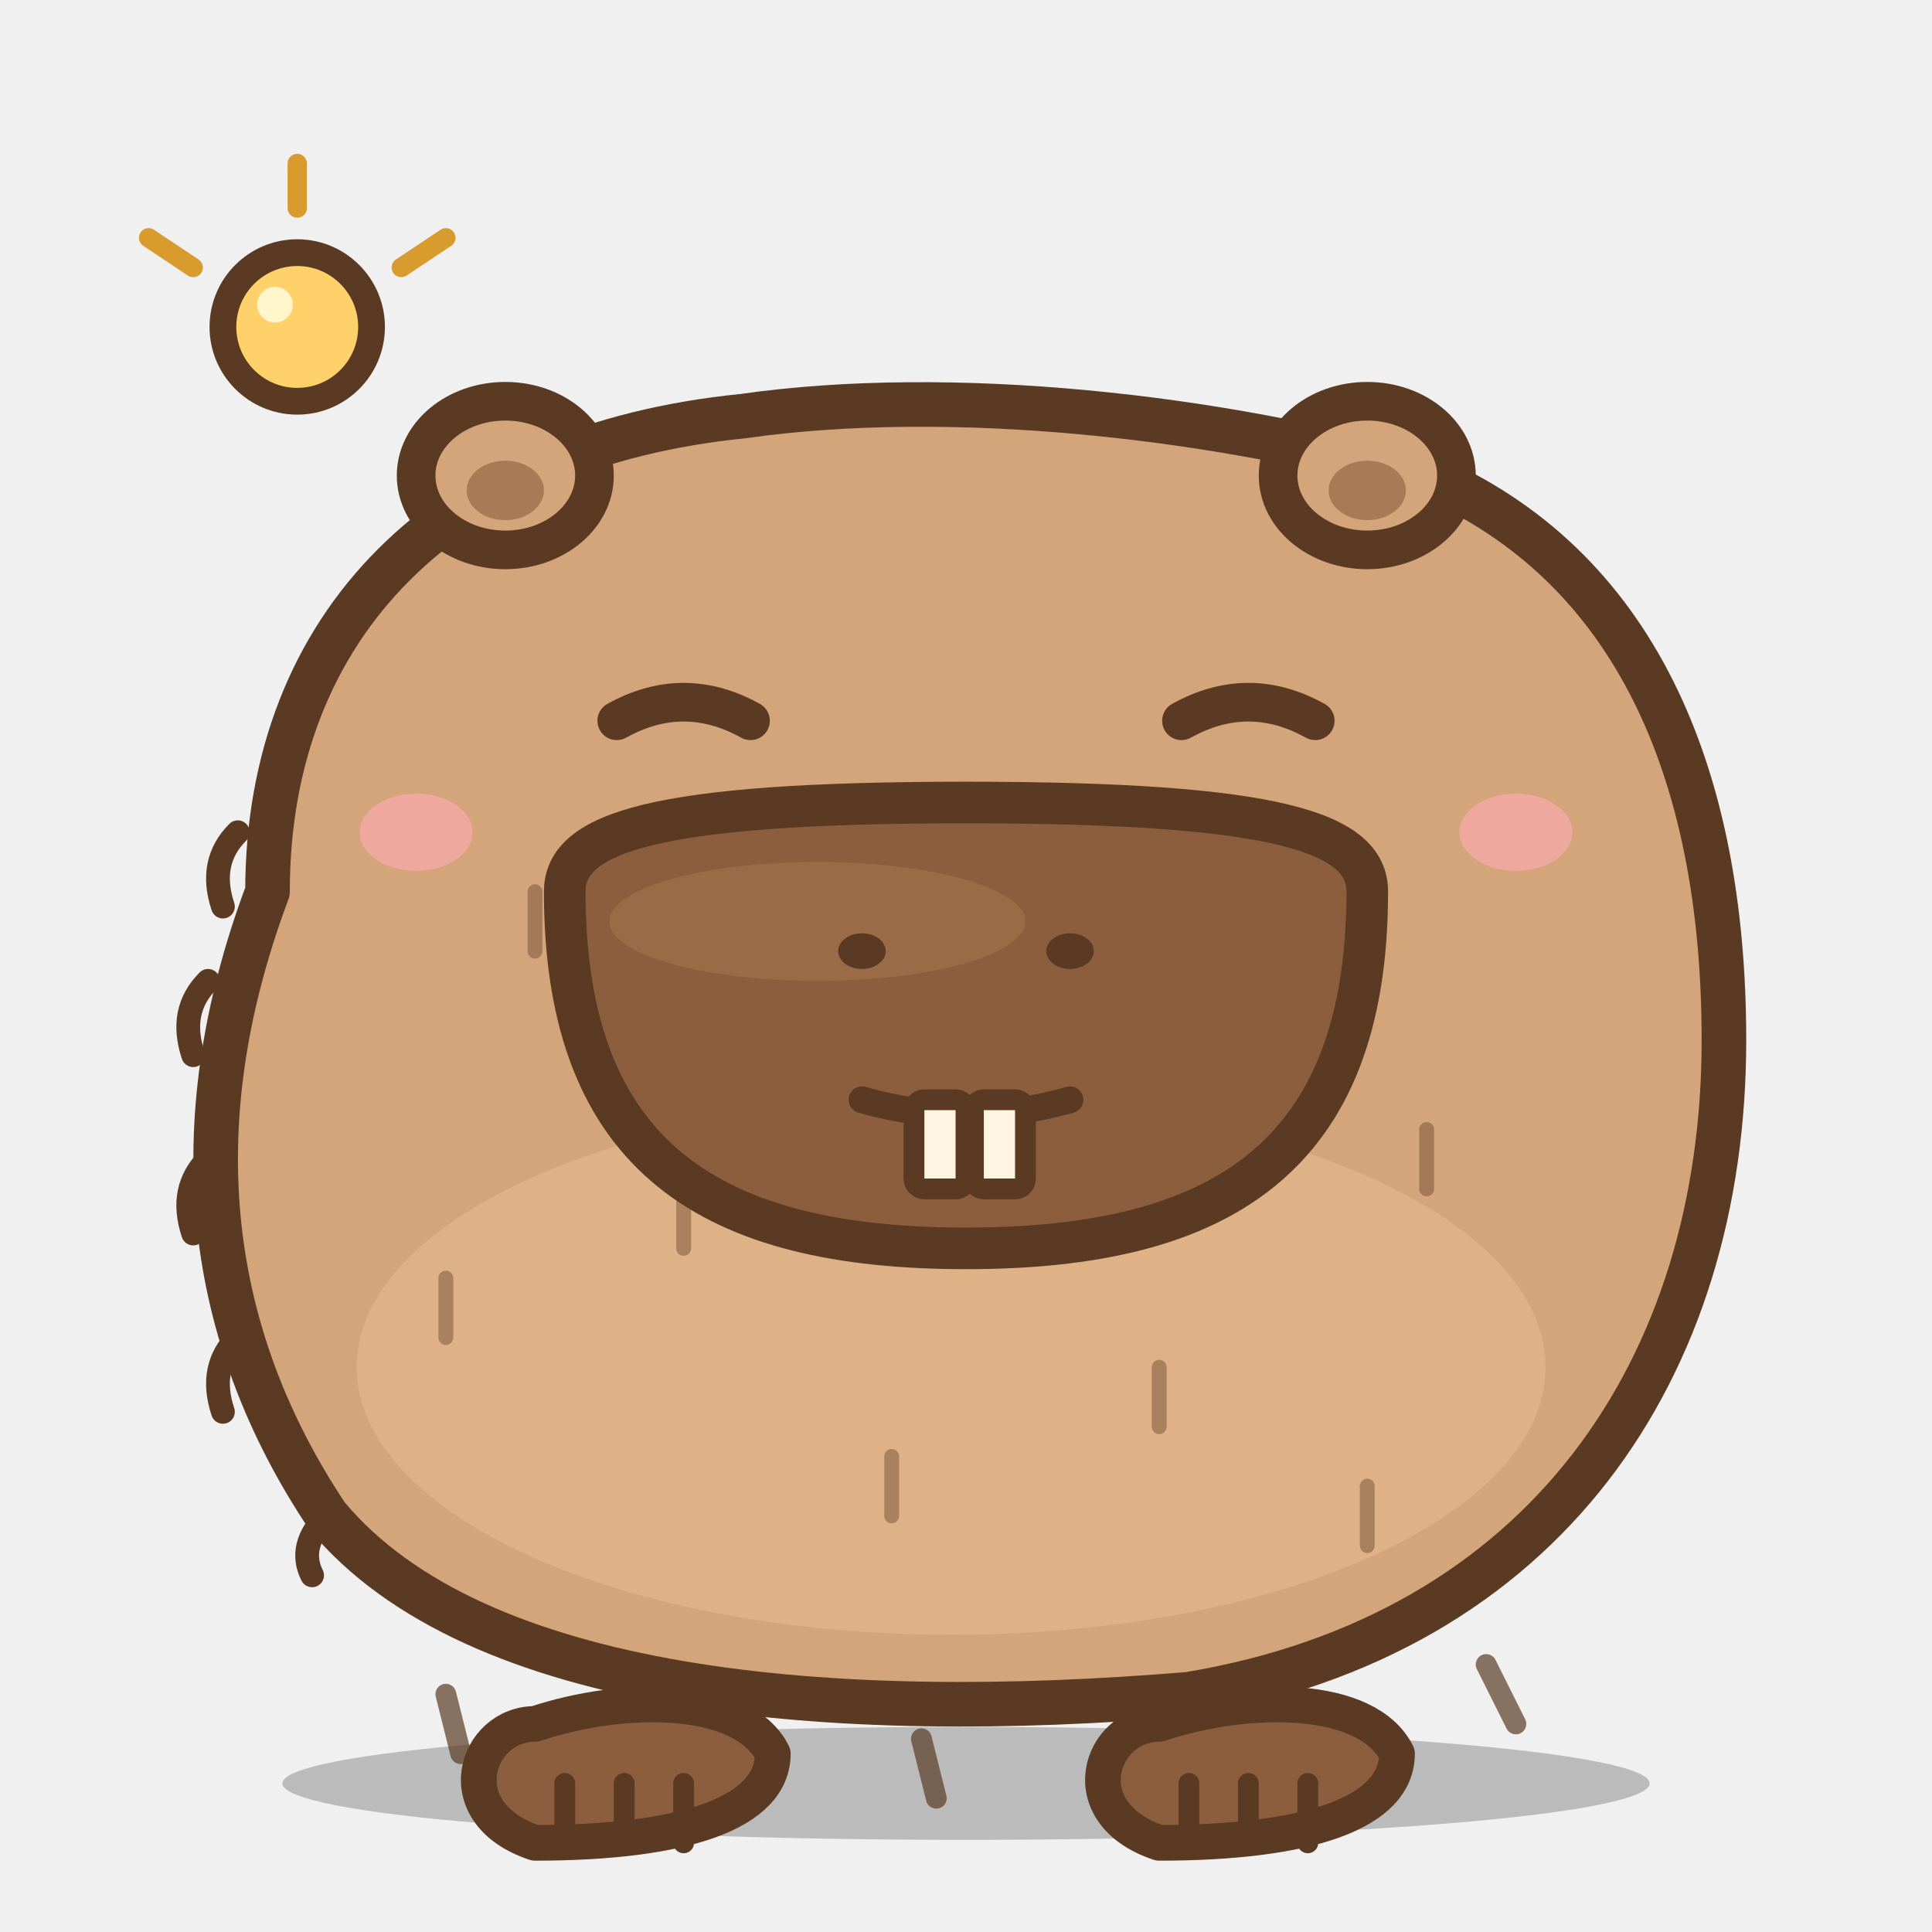
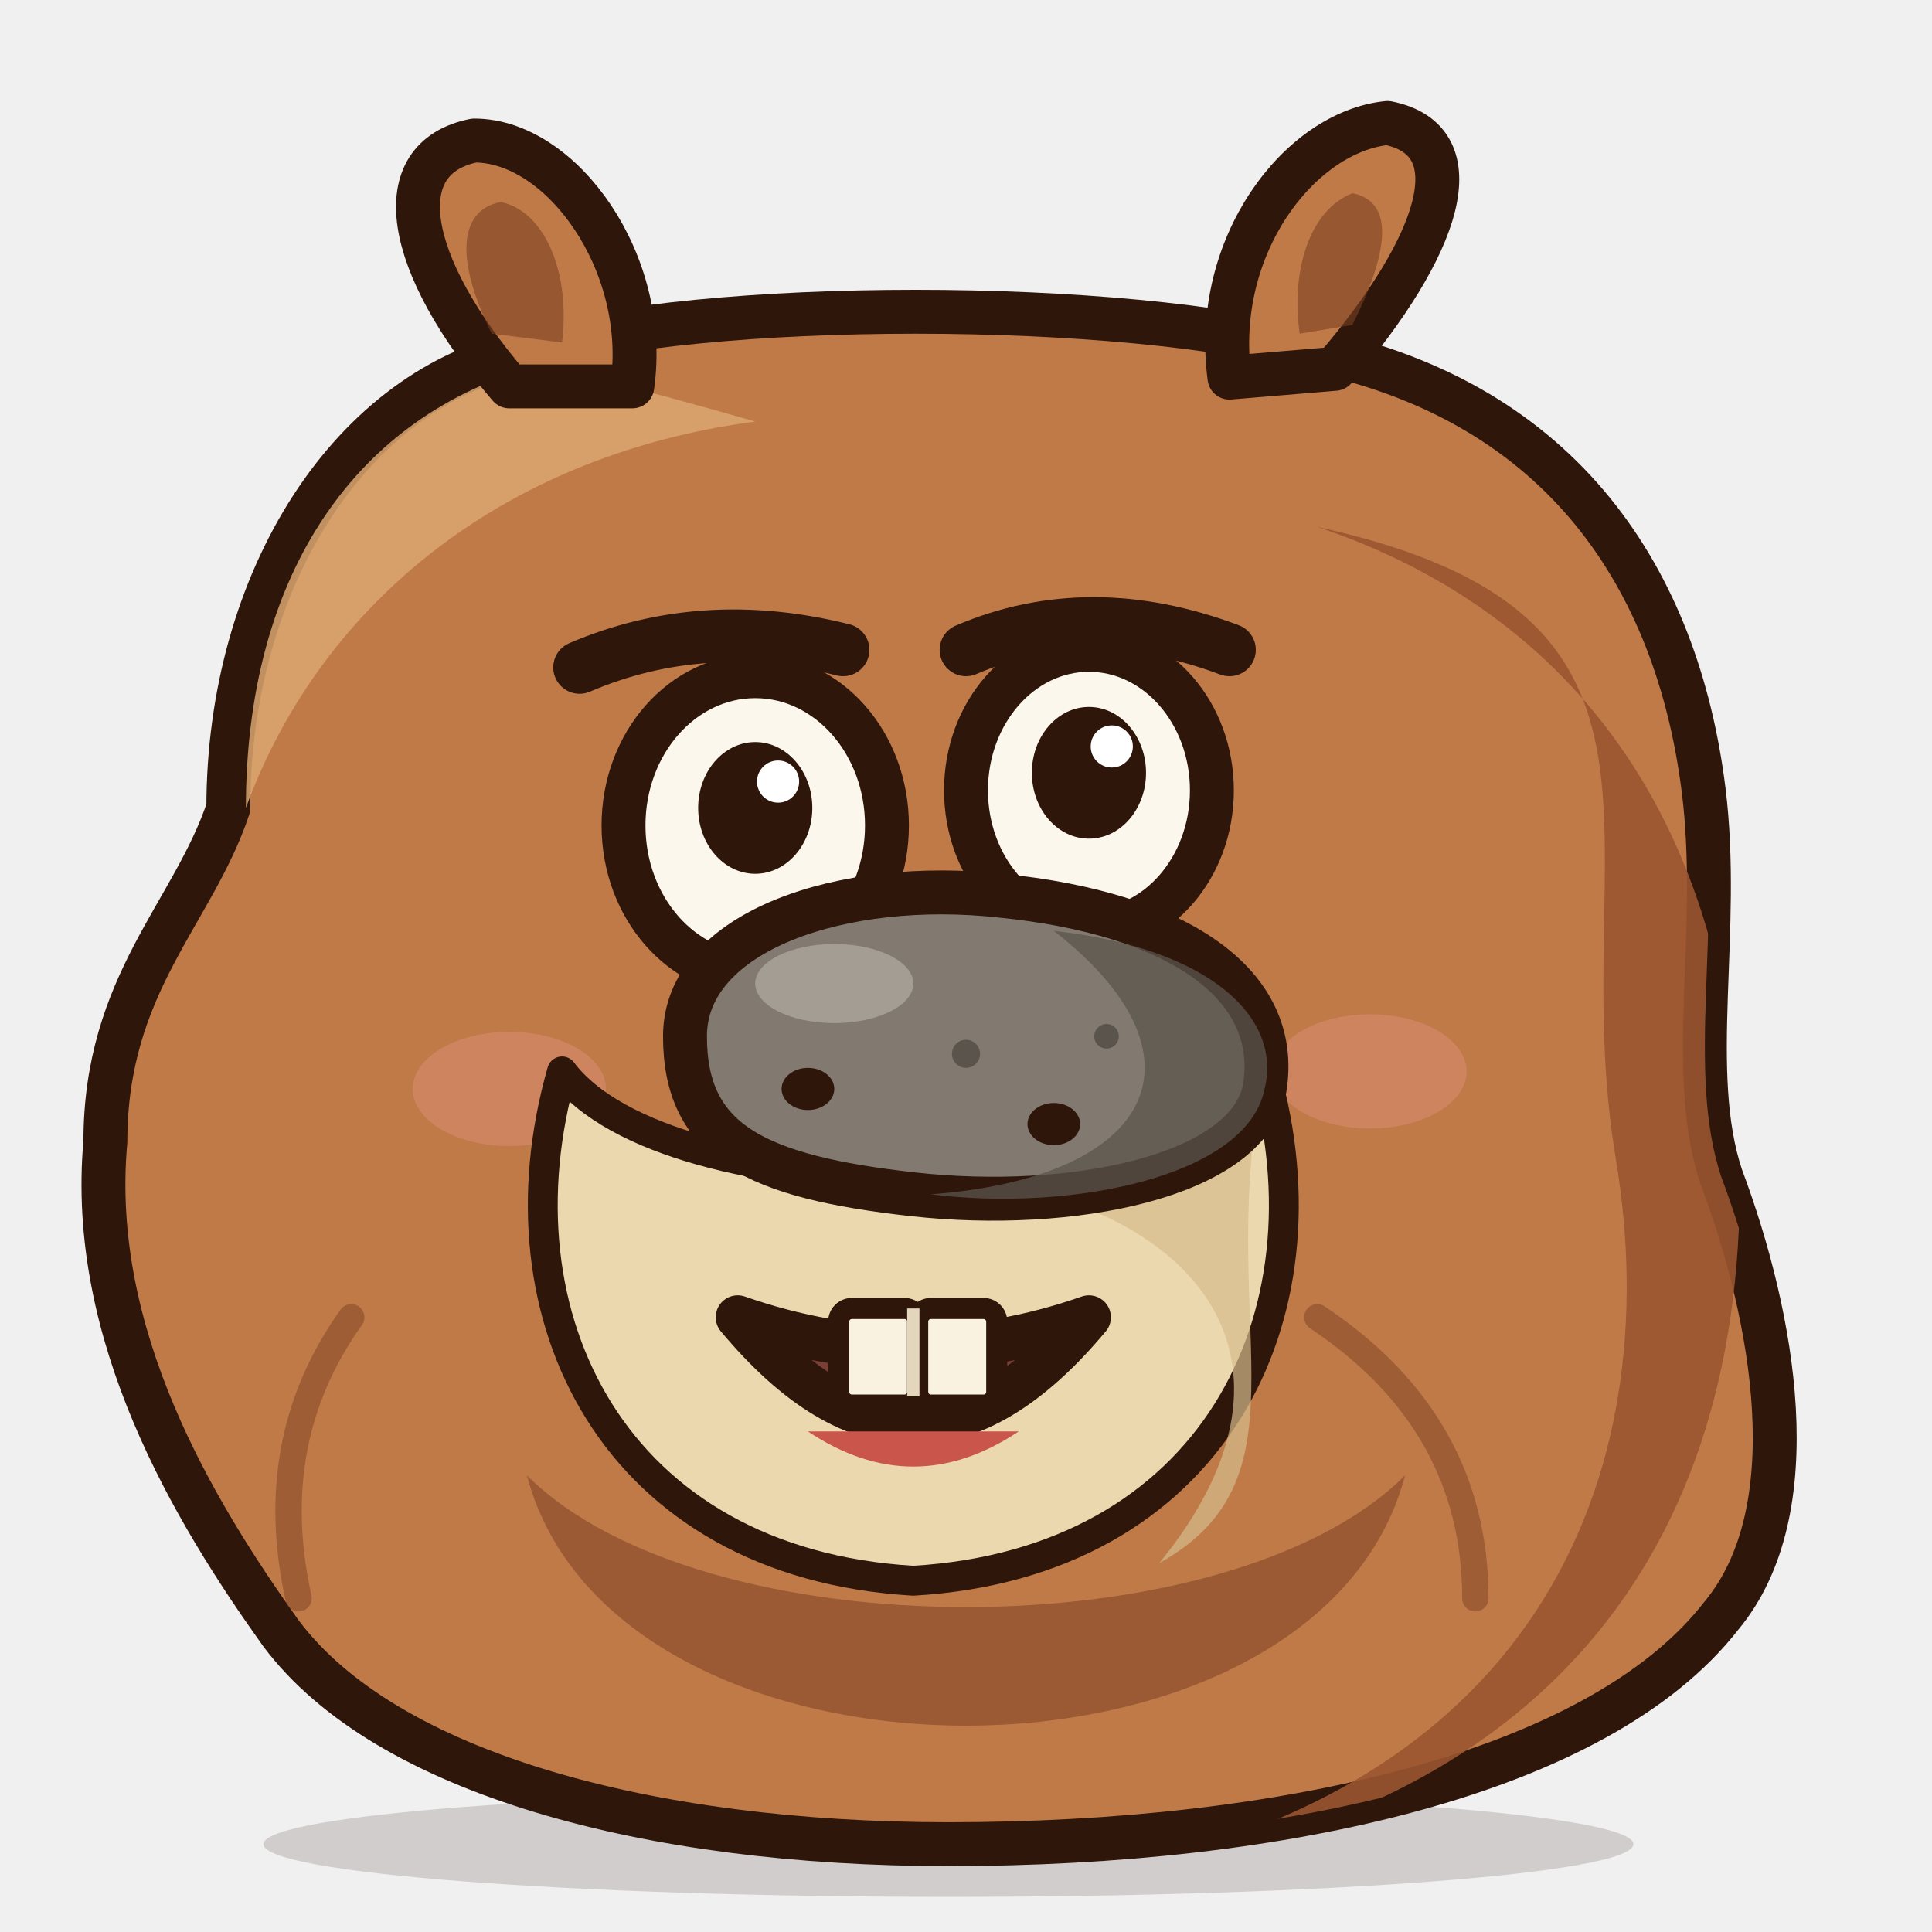
- <svg xmlns="http://www.w3.org/2000/svg" viewBox="0 0 130 130" width="1024" height="1024">
-   <ellipse cx="65" cy="120" rx="46" ry="3.8" fill="rgba(0,0,0,0.22)" />
-   <path d="M 18 60 C 18 42, 30 30, 50 28 C 64 26, 82 28, 96 32 C 110 38, 116 52, 116 70 C 116 92, 104 110, 80 114 C 56 116, 32 114, 22 102 C 14 90, 12 76, 18 60 Z" fill="#D4A47A" stroke="#5A3A22" stroke-width="3" stroke-linejoin="round" />
-   <ellipse cx="64" cy="92" rx="40" ry="18" fill="#E5BC92" opacity="0.55" />
-   <g stroke="#5A3A22" stroke-width="1.6" stroke-linecap="round" fill="none">
-     <path d="M16 56 q -2 2 -1 5" />
-     <path d="M14 66 q -2 2 -1 5" />
-     <path d="M14 78 q -2 2 -1 5" />
-     <path d="M16 90 q -2 2 -1 5" />
-     <path d="M22 102 q -2 2 -1 4" />
+ <svg xmlns="http://www.w3.org/2000/svg" viewBox="0 0 220 220" width="1024" height="1024">
+   <defs>
+     <clipPath id="body">
+       <path d="M 60 40 C 40 44, 26 66, 26 92 C 22 104, 12 112, 12 130 C 10 152, 22 172, 32 186 C 44 202, 74 210, 108 210 C 146 210, 182 202, 196 184 C 206 172, 202 150, 196 134 C 192 122, 196 106, 194 90 C 191 66, 178 46, 150 40 C 128 34, 80 34, 60 40 Z" />
+     </clipPath>
+   </defs>
+   <ellipse cx="108" cy="210" rx="78" ry="6" fill="#2E160B" opacity="0.16" />
+   <path d="M 60 40 C 40 44, 26 66, 26 92 C 22 104, 12 112, 12 130 C 10 152, 22 172, 32 186 C 44 202, 74 210, 108 210 C 146 210, 182 202, 196 184 C 206 172, 202 150, 196 134 C 192 122, 196 106, 194 90 C 191 66, 178 46, 150 40 C 128 34, 80 34, 60 40 Z" fill="#C07A48" stroke="#2E160B" stroke-width="5" stroke-linejoin="round" />
+   <g clip-path="url(#body)">
+     <path d="M 150 60 C 180 70, 200 96, 198 140 C 196 184, 168 210, 120 214 C 175 206, 190 168, 184 132 C 178 96, 196 70, 150 60 Z" fill="#9A5530" opacity="0.9" />
+     <path d="M 60 168 C 80 188, 140 188, 160 168 C 150 206, 70 206, 60 168 Z" fill="#7C3F22" opacity="0.55" />
+     <path d="M 60 42 C 40 48, 28 66, 28 92 C 36 70, 56 52, 86 48 C 72 44, 64 42, 60 42 Z" fill="#DBA66E" opacity="0.85" />
+     <g stroke="#7C3F22" stroke-width="3" fill="none" opacity="0.5" stroke-linecap="round">
+       <path d="M 150 150 Q 168 162 168 182" />
+       <path d="M 40 150 Q 30 164 34 182" />
+     </g>
  </g>
-   <g stroke="#5A3A22" stroke-width="1.4" stroke-linecap="round" fill="none" opacity="0.7">
-     <path d="M30 114 l 1 4" />
-     <path d="M44 116 l 1 4" />
-     <path d="M62 117 l 1 4" />
-     <path d="M82 116 l 1 4" />
-     <path d="M100 112 l 2 4" />
+   <path d="M 58 44 C 46 30, 44 18, 54 16 C 64 16, 74 30, 72 44 Z" fill="#C07A48" stroke="#2E160B" stroke-width="5" stroke-linejoin="round" />
+   <path d="M 56 38 C 52 30, 52 24, 57 23 C 62 24, 65 31, 64 39 Z" fill="#7C3F22" opacity="0.6" />
+   <path d="M 152 42 C 164 28, 168 16, 158 14 C 148 15, 138 28, 140 43 Z" fill="#C07A48" stroke="#2E160B" stroke-width="5" stroke-linejoin="round" />
+   <path d="M 154 37 C 158 29, 159 23, 154 22 C 149 24, 147 31, 148 38 Z" fill="#7C3F22" opacity="0.6" />
+   <g opacity="0.6">
+     <ellipse cx="58" cy="124" rx="11" ry="6.5" fill="#D98A6F" />
+     <ellipse cx="156" cy="122" rx="11" ry="6.5" fill="#D98A6F" />
  </g>
-   <g stroke="#5A3A22" stroke-width="1" stroke-linecap="round" fill="none" opacity="0.4">
-     <line x1="36" y1="60" x2="36" y2="64" />
-     <line x1="46" y1="80" x2="46" y2="84" />
-     <line x1="30" y1="86" x2="30" y2="90" />
-     <line x1="60" y1="98" x2="60" y2="102" />
-     <line x1="78" y1="92" x2="78" y2="96" />
-     <line x1="96" y1="76" x2="96" y2="80" />
-     <line x1="92" y1="100" x2="92" y2="104" />
-     <line x1="50" y1="56" x2="50" y2="60" />
-     <line x1="80" y1="60" x2="80" y2="64" />
+   <g stroke="#2E160B" stroke-width="6" fill="none" stroke-linecap="round">
+     <path d="M 66 76 Q 80 70 96 74" />
+     <path d="M 110 74 Q 124 68 140 74" />
  </g>
-   <ellipse cx="34" cy="32" rx="6" ry="5" fill="#D4A47A" stroke="#5A3A22" stroke-width="2.6" />
-   <ellipse cx="34" cy="33" rx="2.6" ry="2" fill="#8C5E3D" opacity="0.6" />
-   <ellipse cx="92" cy="32" rx="6" ry="5" fill="#D4A47A" stroke="#5A3A22" stroke-width="2.6" />
-   <ellipse cx="92" cy="33" rx="2.6" ry="2" fill="#8C5E3D" opacity="0.6" />
-   <path d="M 38 60 C 38 78, 48 84, 65 84 C 82 84, 92 78, 92 60 C 92 56, 86 54, 65 54 C 44 54, 38 56, 38 60 Z" fill="#8C5E3D" stroke="#5A3A22" stroke-width="2.8" stroke-linejoin="round" />
-   <ellipse cx="55" cy="62" rx="14" ry="4" fill="#A87850" opacity="0.5" />
-   <path d="M 41.5 48.5 Q 46 46 50.5 48.5" stroke="#5A3A22" stroke-width="2.6" fill="none" stroke-linecap="round" />
-   <path d="M 79.5 48.5 Q 84 46 88.5 48.5" stroke="#5A3A22" stroke-width="2.6" fill="none" stroke-linecap="round" />
-   <ellipse cx="58" cy="64" rx="1.6" ry="1.2" fill="#5A3A22" />
-   <ellipse cx="72" cy="64" rx="1.6" ry="1.2" fill="#5A3A22" />
-   <path d="M58 74 Q 65 76 72 74" stroke="#5A3A22" stroke-width="1.8" fill="none" stroke-linecap="round" />
-   <rect x="61.5" y="74" width="3.5" height="6" rx="0.7" fill="#FFF5E0" stroke="#5A3A22" stroke-width="1.4" />
-   <rect x="65.5" y="74" width="3.5" height="6" rx="0.7" fill="#FFF5E0" stroke="#5A3A22" stroke-width="1.4" />
-   <ellipse cx="28" cy="56" rx="3.8" ry="2.6" fill="#F2A9A3" opacity="0.85" />
-   <ellipse cx="102" cy="56" rx="3.8" ry="2.6" fill="#F2A9A3" opacity="0.85" />
-   <circle cx="20" cy="22" r="5" fill="#FFD16B" stroke="#5A3A22" stroke-width="1.8" />
-   <circle cx="18.5" cy="20.5" r="1.2" fill="#FFF6CC" />
-   <g stroke="#D89B2E" stroke-width="1.3" stroke-linecap="round">
-     <line x1="13" y1="18" x2="10" y2="16" />
-     <line x1="27" y1="18" x2="30" y2="16" />
-     <line x1="20" y1="14" x2="20" y2="11" />
-   </g>
-   <path d="M 36 116 C 32 116, 30 122, 36 124 C 46 124, 52 122, 52 118 C 50 114, 42 114, 36 116 Z" fill="#8C5E3D" stroke="#5A3A22" stroke-width="2.4" stroke-linejoin="round" />
-   <path d="M 78 116 C 74 116, 72 122, 78 124 C 88 124, 94 122, 94 118 C 92 114, 84 114, 78 116 Z" fill="#8C5E3D" stroke="#5A3A22" stroke-width="2.4" stroke-linejoin="round" />
-   <g stroke="#5A3A22" stroke-width="1.4" stroke-linecap="round">
-     <line x1="38" y1="120" x2="38" y2="124" />
-     <line x1="42" y1="120" x2="42" y2="124" />
-     <line x1="46" y1="120" x2="46" y2="124" />
-     <line x1="80" y1="120" x2="80" y2="124" />
-     <line x1="84" y1="120" x2="84" y2="124" />
-     <line x1="88" y1="120" x2="88" y2="124" />
-   </g>
+   <ellipse cx="86" cy="94" rx="15" ry="17" fill="#FBF7ED" stroke="#2E160B" stroke-width="5" />
+   <ellipse cx="86" cy="92" rx="6.5" ry="7.5" fill="#2E160B" />
+   <circle cx="88.6" cy="89" r="2.4" fill="#fff" />
+   <ellipse cx="124" cy="90" rx="14" ry="16" fill="#FBF7ED" stroke="#2E160B" stroke-width="5" />
+   <ellipse cx="124" cy="88" rx="6.5" ry="7.5" fill="#2E160B" />
+   <circle cx="126.6" cy="85" r="2.4" fill="#fff" />
+   <path d="M 64 122 C 56 150, 70 178, 104 180 C 138 178, 152 150, 144 122 C 132 138, 76 138, 64 122 Z" fill="#ECD8AF" stroke="#2E160B" stroke-width="3.4" stroke-linejoin="round" />
+   <path d="M 110 134 C 134 134, 146 126, 144 122 C 138 150, 150 168, 132 178 C 150 156, 138 138, 110 134 Z" fill="#D6BC8C" opacity="0.7" />
+   <path d="M 78 118 C 78 106, 96 100, 114 102 C 134 104, 146 112, 144 124 C 142 134, 122 138, 104 136 C 86 134, 78 130, 78 118 Z" fill="#827A71" stroke="#2E160B" stroke-width="5" stroke-linejoin="round" />
+   <path d="M 120 106 C 138 108, 146 116, 144 124 C 142 134, 122 138, 106 136 C 132 134, 138 120, 120 106 Z" fill="#5B544C" opacity="0.75" />
+   <ellipse cx="95" cy="112" rx="9" ry="4.5" fill="#ADA69C" opacity="0.8" />
+   <circle cx="110" cy="120" r="1.6" fill="#5B544C" />
+   <circle cx="126" cy="118" r="1.4" fill="#5B544C" />
+   <ellipse cx="92" cy="124" rx="3" ry="2.4" fill="#2E160B" />
+   <ellipse cx="120" cy="128" rx="3" ry="2.4" fill="#2E160B" />
+   <path d="M 84 150 Q 104 174 124 150 Q 104 157 84 150 Z" fill="#7A4036" stroke="#2E160B" stroke-width="5" stroke-linejoin="round" />
+   <rect x="95.5" y="149" width="9" height="11" rx="1.5" fill="#FAF2E0" stroke="#2E160B" stroke-width="2.4" />
+   <rect x="104.5" y="149" width="9" height="11" rx="1.5" fill="#FAF2E0" stroke="#2E160B" stroke-width="2.4" />
+   <line x1="104" y1="149" x2="104" y2="159" stroke="#E3D6BC" stroke-width="1.4" />
+   <path d="M 92 163 Q 104 171 116 163" fill="#C9554B" />
</svg>
